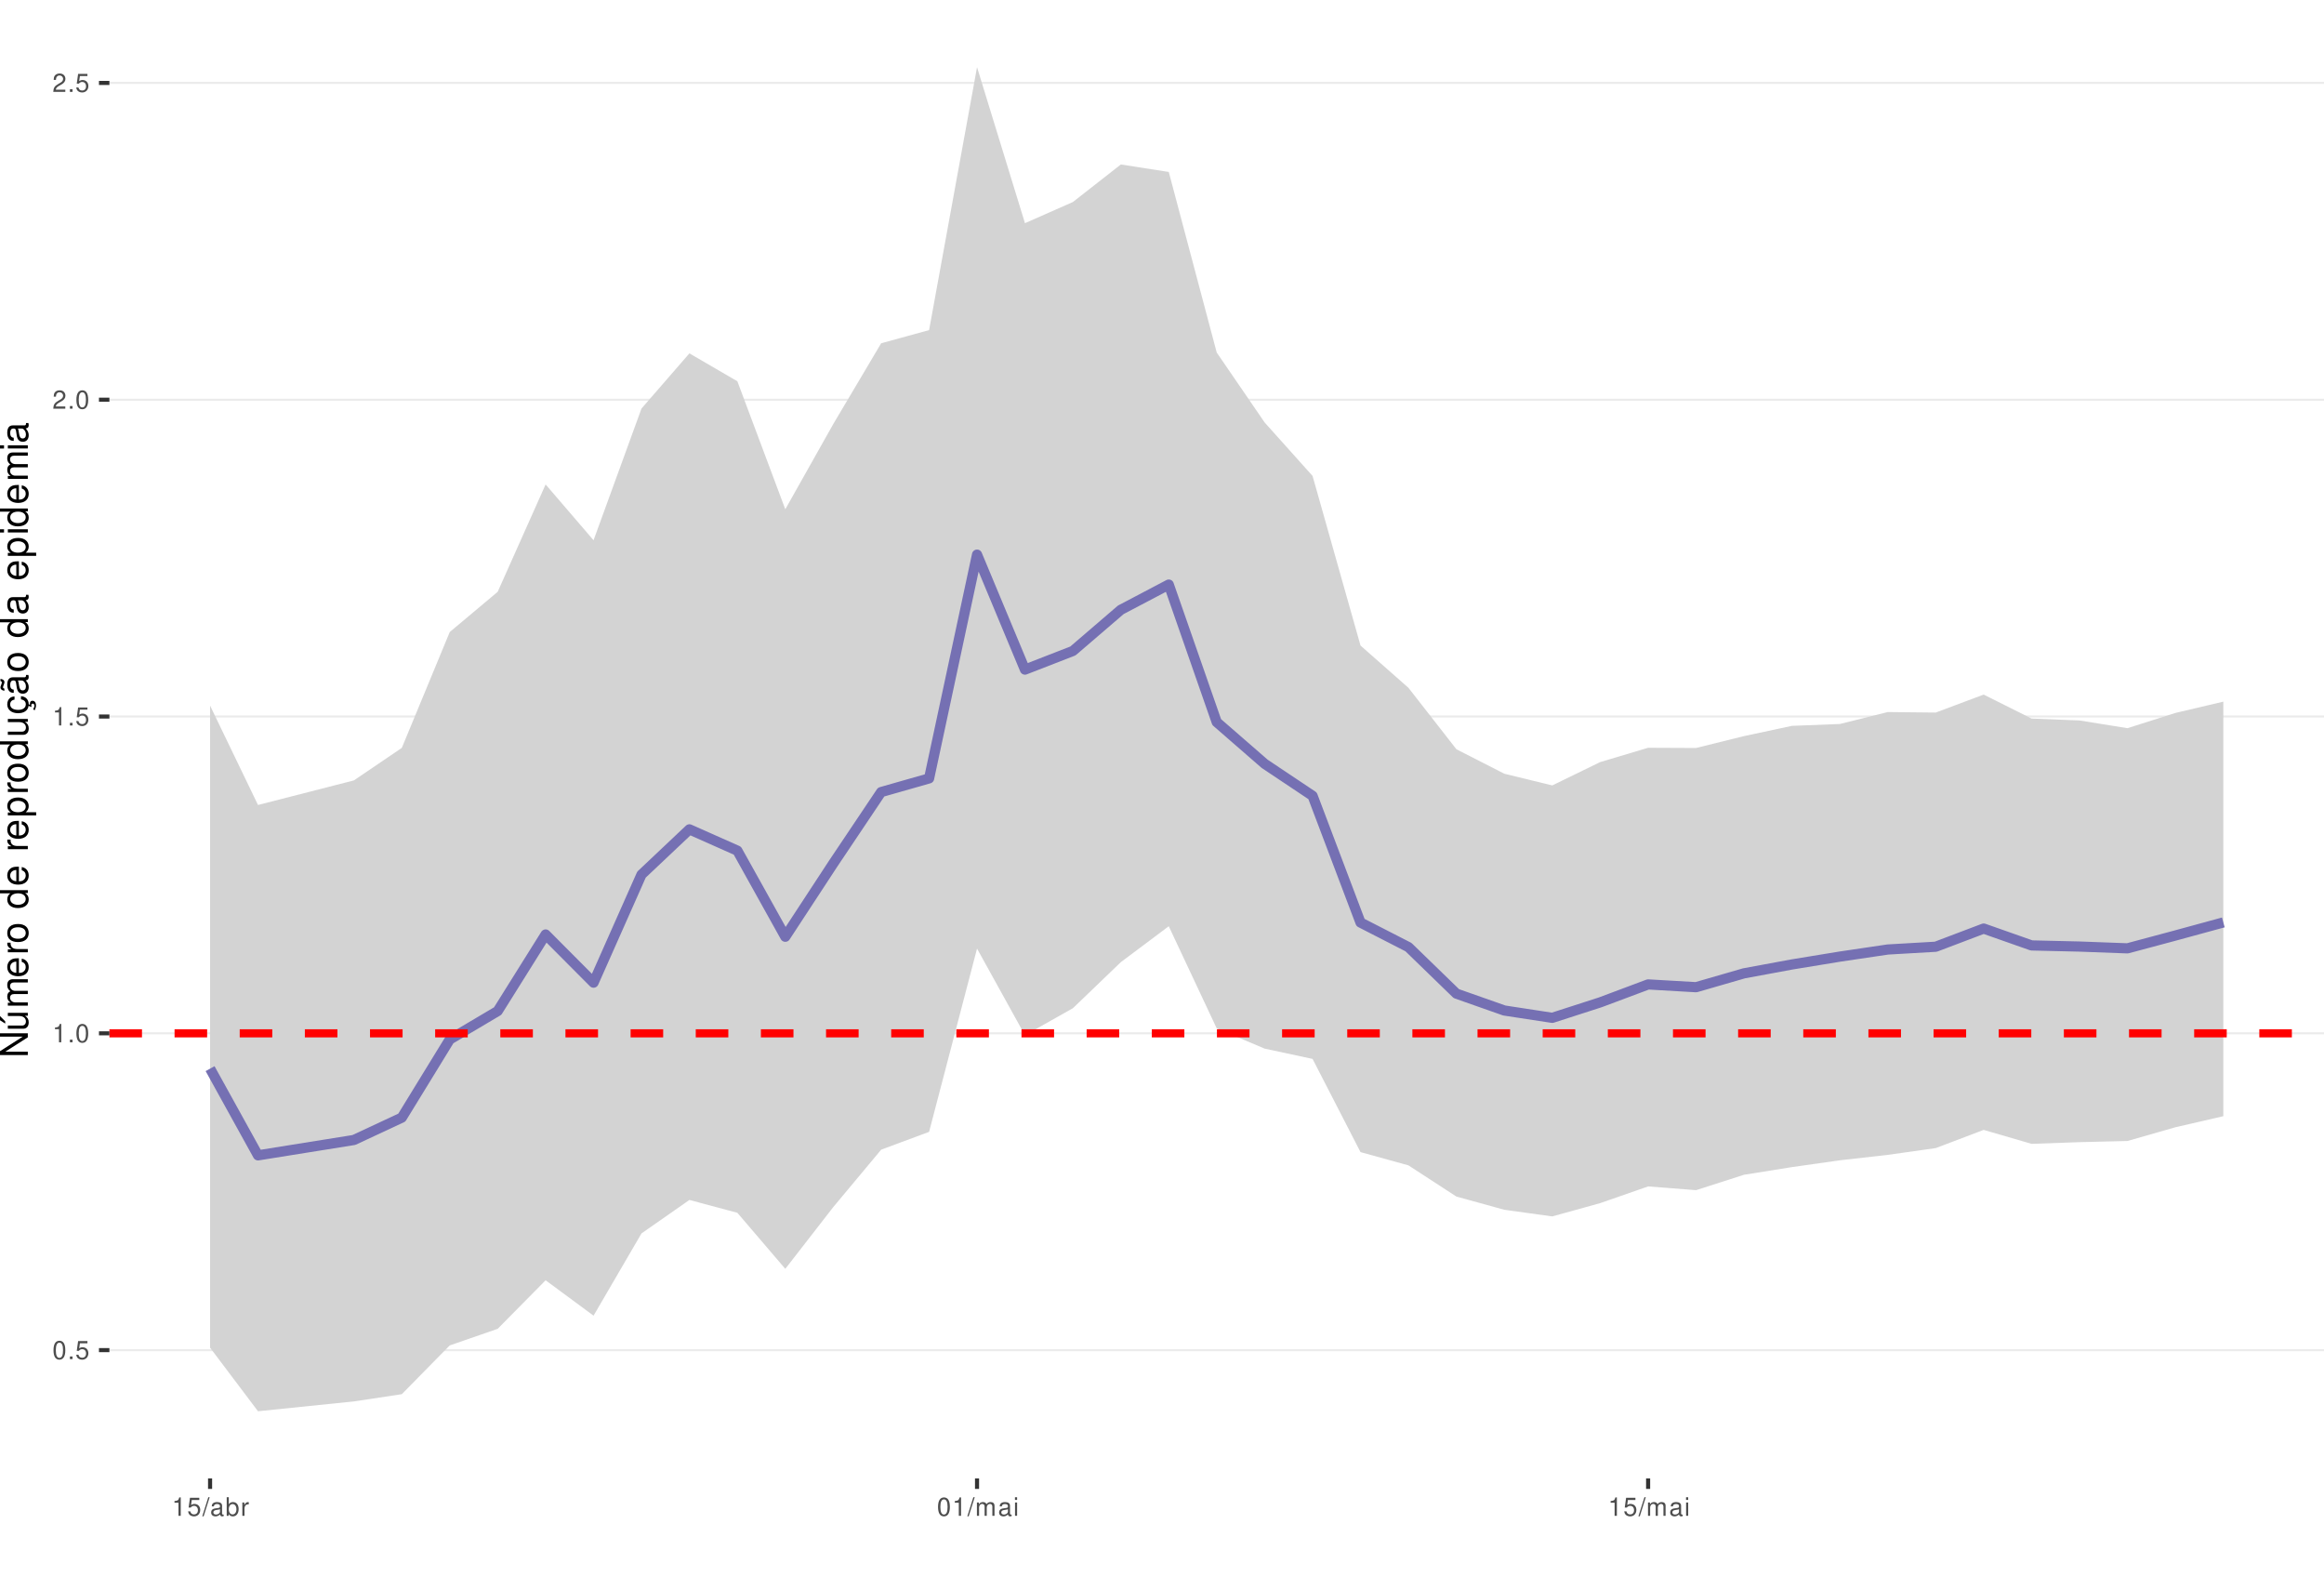
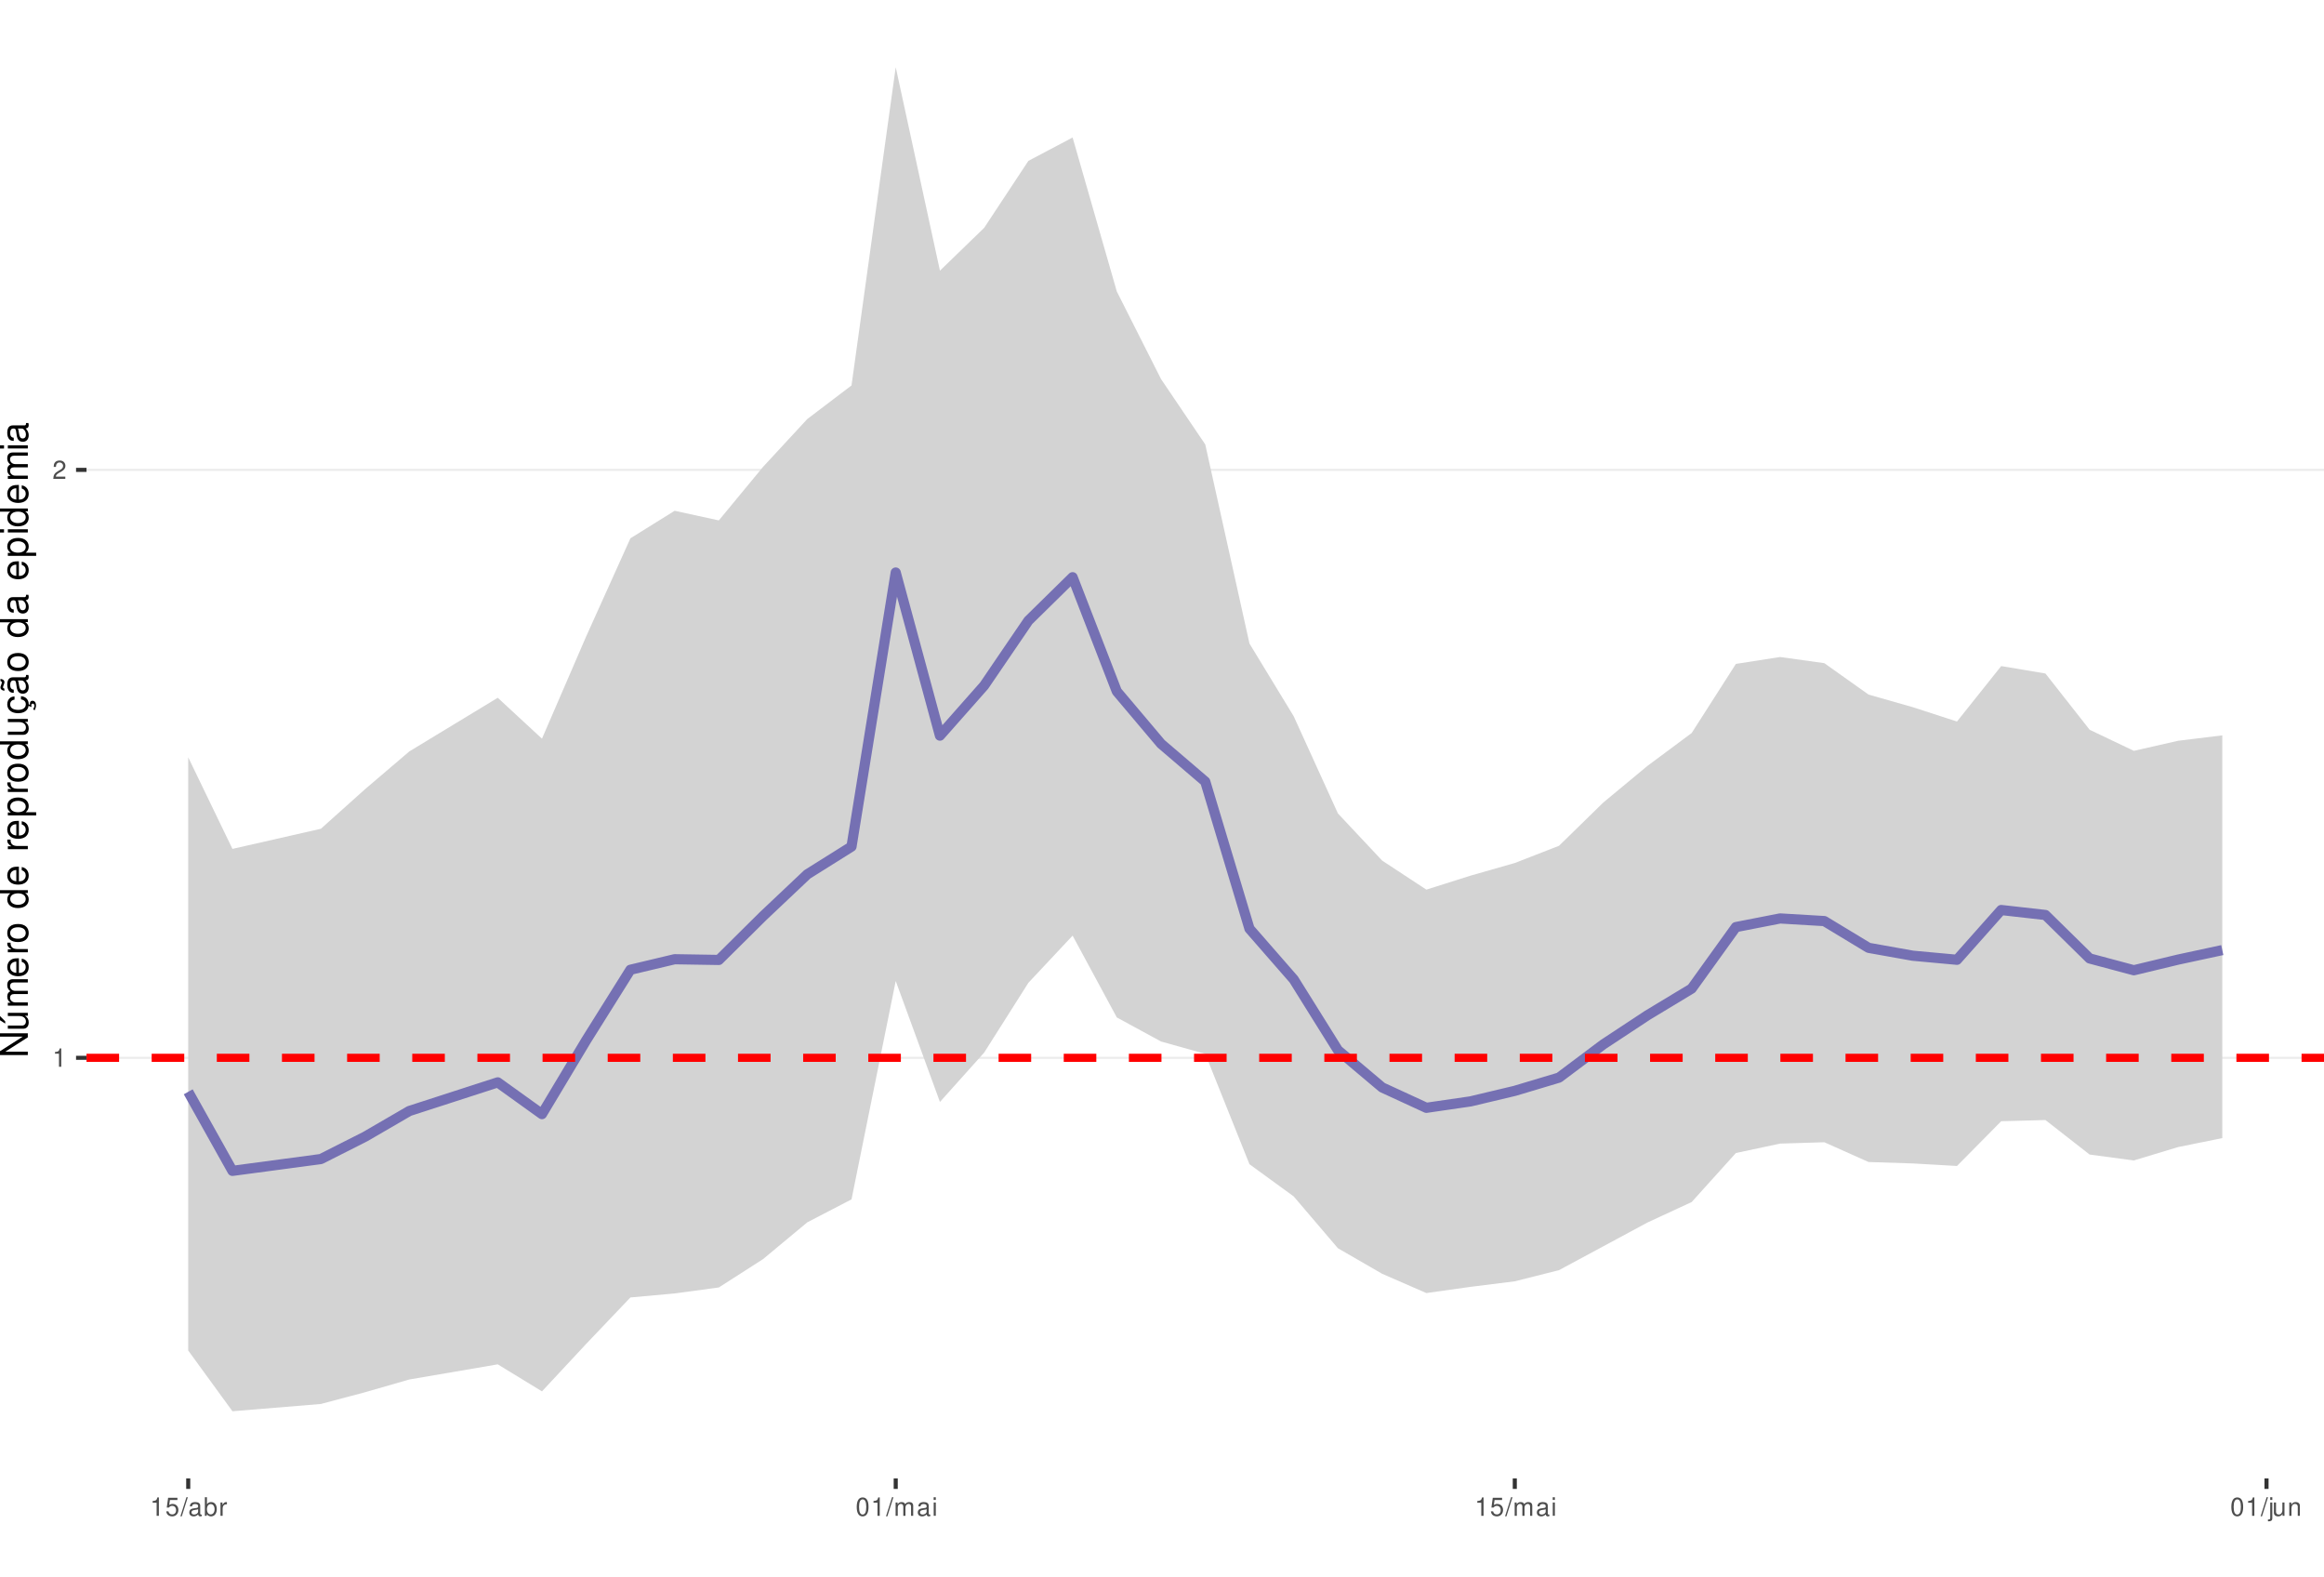
<svg xmlns="http://www.w3.org/2000/svg" xmlns:xlink="http://www.w3.org/1999/xlink" width="609pt" height="413pt" viewBox="0 0 609 413" version="1.1">
  <defs>
    <g>
      <symbol overflow="visible" id="glyph0-0">
        <path style="stroke:none;" d="" />
      </symbol>
      <symbol overflow="visible" id="glyph0-1">
-         <path style="stroke:none;" d="M 1.828 -4.812 C 1.391 -4.812 0.984 -4.609 0.75 -4.281 C 0.438 -3.859 0.281 -3.219 0.281 -2.328 C 0.281 -0.703 0.812 0.156 1.828 0.156 C 2.828 0.156 3.375 -0.703 3.375 -2.297 C 3.375 -3.219 3.234 -3.844 2.922 -4.281 C 2.672 -4.625 2.281 -4.812 1.828 -4.812 Z M 1.828 -4.297 C 2.469 -4.297 2.781 -3.641 2.781 -2.344 C 2.781 -0.969 2.469 -0.328 1.812 -0.328 C 1.203 -0.328 0.891 -1 0.891 -2.328 C 0.891 -3.641 1.203 -4.297 1.828 -4.297 Z M 1.828 -4.297 " />
+         <path style="stroke:none;" d="M 1.719 -3.422 L 1.719 0 L 2.312 0 L 2.312 -4.812 L 1.922 -4.812 C 1.719 -4.078 1.578 -3.969 0.672 -3.859 L 0.672 -3.422 Z M 1.719 -3.422 " />
      </symbol>
      <symbol overflow="visible" id="glyph0-2">
-         <path style="stroke:none;" d="M 1.266 -0.688 L 0.578 -0.688 L 0.578 0 L 1.266 0 Z M 1.266 -0.688 " />
+         <path style="stroke:none;" d="M 3.375 -0.578 L 0.891 -0.578 C 0.938 -0.984 1.156 -1.234 1.734 -1.578 L 2.406 -1.953 C 3.062 -2.328 3.406 -2.812 3.406 -3.406 C 3.406 -3.812 3.234 -4.188 2.969 -4.438 C 2.688 -4.688 2.344 -4.812 1.891 -4.812 C 1.297 -4.812 0.844 -4.594 0.578 -4.188 C 0.422 -3.938 0.344 -3.641 0.328 -3.141 L 0.922 -3.141 C 0.938 -3.469 0.984 -3.672 1.062 -3.828 C 1.219 -4.125 1.516 -4.297 1.875 -4.297 C 2.406 -4.297 2.797 -3.906 2.797 -3.391 C 2.797 -3.016 2.578 -2.672 2.156 -2.438 L 1.547 -2.078 C 0.562 -1.516 0.281 -1.062 0.219 0 L 3.375 0 Z M 3.375 -0.578 " />
      </symbol>
      <symbol overflow="visible" id="glyph0-3">
        <path style="stroke:none;" d="M 3.172 -4.719 L 0.734 -4.719 L 0.375 -2.156 L 0.922 -2.156 C 1.188 -2.469 1.422 -2.594 1.797 -2.594 C 2.422 -2.594 2.812 -2.156 2.812 -1.453 C 2.812 -0.781 2.422 -0.359 1.781 -0.359 C 1.266 -0.359 0.953 -0.625 0.812 -1.156 L 0.234 -1.156 C 0.312 -0.766 0.375 -0.578 0.516 -0.406 C 0.781 -0.047 1.266 0.156 1.797 0.156 C 2.75 0.156 3.422 -0.547 3.422 -1.531 C 3.422 -2.469 2.797 -3.109 1.891 -3.109 C 1.562 -3.109 1.297 -3.016 1.016 -2.828 L 1.203 -4.141 L 3.172 -4.141 Z M 3.172 -4.719 " />
      </symbol>
      <symbol overflow="visible" id="glyph0-4">
-         <path style="stroke:none;" d="M 1.719 -3.422 L 1.719 0 L 2.312 0 L 2.312 -4.812 L 1.922 -4.812 C 1.719 -4.078 1.578 -3.969 0.672 -3.859 L 0.672 -3.422 Z M 1.719 -3.422 " />
+         <path style="stroke:none;" d="M 1.531 -4.859 L -0.047 0.141 L 0.312 0.141 L 1.891 -4.859 Z M 1.531 -4.859 " />
      </symbol>
      <symbol overflow="visible" id="glyph0-5">
-         <path style="stroke:none;" d="M 3.375 -0.578 L 0.891 -0.578 C 0.938 -0.984 1.156 -1.234 1.734 -1.578 L 2.406 -1.953 C 3.062 -2.328 3.406 -2.812 3.406 -3.406 C 3.406 -3.812 3.234 -4.188 2.969 -4.438 C 2.688 -4.688 2.344 -4.812 1.891 -4.812 C 1.297 -4.812 0.844 -4.594 0.578 -4.188 C 0.422 -3.938 0.344 -3.641 0.328 -3.141 L 0.922 -3.141 C 0.938 -3.469 0.984 -3.672 1.062 -3.828 C 1.219 -4.125 1.516 -4.297 1.875 -4.297 C 2.406 -4.297 2.797 -3.906 2.797 -3.391 C 2.797 -3.016 2.578 -2.672 2.156 -2.438 L 1.547 -2.078 C 0.562 -1.516 0.281 -1.062 0.219 0 L 3.375 0 Z M 3.375 -0.578 " />
+         <path style="stroke:none;" d="M 3.562 -0.328 C 3.5 -0.312 3.469 -0.312 3.438 -0.312 C 3.25 -0.312 3.141 -0.406 3.141 -0.578 L 3.141 -2.641 C 3.141 -3.25 2.688 -3.594 1.828 -3.594 C 1.312 -3.594 0.906 -3.438 0.672 -3.188 C 0.516 -3 0.453 -2.797 0.438 -2.453 L 0.984 -2.453 C 1.031 -2.875 1.297 -3.078 1.812 -3.078 C 2.312 -3.078 2.594 -2.891 2.594 -2.562 L 2.594 -2.406 C 2.578 -2.172 2.469 -2.078 2.016 -2.031 C 1.219 -1.922 1.109 -1.891 0.891 -1.812 C 0.484 -1.641 0.281 -1.328 0.281 -0.875 C 0.281 -0.25 0.719 0.156 1.422 0.156 C 1.859 0.156 2.219 0 2.609 -0.359 C 2.656 0 2.828 0.156 3.188 0.156 C 3.297 0.156 3.375 0.141 3.562 0.094 Z M 2.594 -1.094 C 2.594 -0.906 2.531 -0.797 2.375 -0.641 C 2.141 -0.438 1.875 -0.328 1.547 -0.328 C 1.109 -0.328 0.859 -0.547 0.859 -0.891 C 0.859 -1.266 1.094 -1.438 1.703 -1.531 C 2.297 -1.609 2.406 -1.641 2.594 -1.719 Z M 2.594 -1.094 " />
      </symbol>
      <symbol overflow="visible" id="glyph0-6">
-         <path style="stroke:none;" d="M 1.531 -4.859 L -0.047 0.141 L 0.312 0.141 L 1.891 -4.859 Z M 1.531 -4.859 " />
+         <path style="stroke:none;" d="M 0.359 -4.859 L 0.359 0 L 0.859 0 L 0.859 -0.453 C 1.125 -0.047 1.484 0.156 1.969 0.156 C 2.875 0.156 3.484 -0.594 3.484 -1.75 C 3.484 -2.891 2.922 -3.594 1.984 -3.594 C 1.516 -3.594 1.172 -3.406 0.906 -3.016 L 0.906 -4.859 Z M 1.891 -3.062 C 2.5 -3.062 2.906 -2.531 2.906 -1.703 C 2.906 -0.906 2.484 -0.359 1.891 -0.359 C 1.297 -0.359 0.906 -0.906 0.906 -1.719 C 0.906 -2.531 1.297 -3.062 1.891 -3.062 Z M 1.891 -3.062 " />
      </symbol>
      <symbol overflow="visible" id="glyph0-7">
-         <path style="stroke:none;" d="M 3.562 -0.328 C 3.5 -0.312 3.469 -0.312 3.438 -0.312 C 3.25 -0.312 3.141 -0.406 3.141 -0.578 L 3.141 -2.641 C 3.141 -3.25 2.688 -3.594 1.828 -3.594 C 1.312 -3.594 0.906 -3.438 0.672 -3.188 C 0.516 -3 0.453 -2.797 0.438 -2.453 L 0.984 -2.453 C 1.031 -2.875 1.297 -3.078 1.812 -3.078 C 2.312 -3.078 2.594 -2.891 2.594 -2.562 L 2.594 -2.406 C 2.578 -2.172 2.469 -2.078 2.016 -2.031 C 1.219 -1.922 1.109 -1.891 0.891 -1.812 C 0.484 -1.641 0.281 -1.328 0.281 -0.875 C 0.281 -0.25 0.719 0.156 1.422 0.156 C 1.859 0.156 2.219 0 2.609 -0.359 C 2.656 0 2.828 0.156 3.188 0.156 C 3.297 0.156 3.375 0.141 3.562 0.094 Z M 2.594 -1.094 C 2.594 -0.906 2.531 -0.797 2.375 -0.641 C 2.141 -0.438 1.875 -0.328 1.547 -0.328 C 1.109 -0.328 0.859 -0.547 0.859 -0.891 C 0.859 -1.266 1.094 -1.438 1.703 -1.531 C 2.297 -1.609 2.406 -1.641 2.594 -1.719 Z M 2.594 -1.094 " />
+         <path style="stroke:none;" d="M 0.453 -3.484 L 0.453 0 L 1.016 0 L 1.016 -1.812 C 1.031 -2.656 1.375 -3.016 2.141 -3 L 2.141 -3.562 C 2.047 -3.578 1.984 -3.594 1.922 -3.594 C 1.562 -3.594 1.297 -3.375 0.969 -2.859 L 0.969 -3.484 Z M 0.453 -3.484 " />
      </symbol>
      <symbol overflow="visible" id="glyph0-8">
-         <path style="stroke:none;" d="M 0.359 -4.859 L 0.359 0 L 0.859 0 L 0.859 -0.453 C 1.125 -0.047 1.484 0.156 1.969 0.156 C 2.875 0.156 3.484 -0.594 3.484 -1.75 C 3.484 -2.891 2.922 -3.594 1.984 -3.594 C 1.516 -3.594 1.172 -3.406 0.906 -3.016 L 0.906 -4.859 Z M 1.891 -3.062 C 2.5 -3.062 2.906 -2.531 2.906 -1.703 C 2.906 -0.906 2.484 -0.359 1.891 -0.359 C 1.297 -0.359 0.906 -0.906 0.906 -1.719 C 0.906 -2.531 1.297 -3.062 1.891 -3.062 Z M 1.891 -3.062 " />
+         <path style="stroke:none;" d="M 1.828 -4.812 C 1.391 -4.812 0.984 -4.609 0.75 -4.281 C 0.438 -3.859 0.281 -3.219 0.281 -2.328 C 0.281 -0.703 0.812 0.156 1.828 0.156 C 2.828 0.156 3.375 -0.703 3.375 -2.297 C 3.375 -3.219 3.234 -3.844 2.922 -4.281 C 2.672 -4.625 2.281 -4.812 1.828 -4.812 Z M 1.828 -4.297 C 2.469 -4.297 2.781 -3.641 2.781 -2.344 C 2.781 -0.969 2.469 -0.328 1.812 -0.328 C 1.203 -0.328 0.891 -1 0.891 -2.328 C 0.891 -3.641 1.203 -4.297 1.828 -4.297 Z M 1.828 -4.297 " />
      </symbol>
      <symbol overflow="visible" id="glyph0-9">
-         <path style="stroke:none;" d="M 0.453 -3.484 L 0.453 0 L 1.016 0 L 1.016 -1.812 C 1.031 -2.656 1.375 -3.016 2.141 -3 L 2.141 -3.562 C 2.047 -3.578 1.984 -3.594 1.922 -3.594 C 1.562 -3.594 1.297 -3.375 0.969 -2.859 L 0.969 -3.484 Z M 0.453 -3.484 " />
+         <path style="stroke:none;" d="M 0.469 -3.484 L 0.469 0 L 1.031 0 L 1.031 -2.188 C 1.031 -2.703 1.391 -3.109 1.844 -3.109 C 2.25 -3.109 2.484 -2.844 2.484 -2.406 L 2.484 0 L 3.047 0 L 3.047 -2.188 C 3.047 -2.703 3.422 -3.109 3.875 -3.109 C 4.266 -3.109 4.516 -2.844 4.516 -2.406 L 4.516 0 L 5.078 0 L 5.078 -2.609 C 5.078 -3.234 4.719 -3.594 4.062 -3.594 C 3.594 -3.594 3.312 -3.453 2.984 -3.062 C 2.781 -3.422 2.5 -3.594 2.047 -3.594 C 1.578 -3.594 1.266 -3.422 0.984 -3 L 0.984 -3.484 Z M 0.469 -3.484 " />
      </symbol>
      <symbol overflow="visible" id="glyph0-10">
-         <path style="stroke:none;" d="M 0.469 -3.484 L 0.469 0 L 1.031 0 L 1.031 -2.188 C 1.031 -2.703 1.391 -3.109 1.844 -3.109 C 2.25 -3.109 2.484 -2.844 2.484 -2.406 L 2.484 0 L 3.047 0 L 3.047 -2.188 C 3.047 -2.703 3.422 -3.109 3.875 -3.109 C 4.266 -3.109 4.516 -2.844 4.516 -2.406 L 4.516 0 L 5.078 0 L 5.078 -2.609 C 5.078 -3.234 4.719 -3.594 4.062 -3.594 C 3.594 -3.594 3.312 -3.453 2.984 -3.062 C 2.781 -3.422 2.5 -3.594 2.047 -3.594 C 1.578 -3.594 1.266 -3.422 0.984 -3 L 0.984 -3.484 Z M 0.469 -3.484 " />
+         <path style="stroke:none;" d="M 1 -3.484 L 0.453 -3.484 L 0.453 0 L 1 0 Z M 1 -4.859 L 0.438 -4.859 L 0.438 -4.156 L 1 -4.156 Z M 1 -4.859 " />
      </symbol>
      <symbol overflow="visible" id="glyph0-11">
-         <path style="stroke:none;" d="M 1 -3.484 L 0.453 -3.484 L 0.453 0 L 1 0 Z M 1 -4.859 L 0.438 -4.859 L 0.438 -4.156 L 1 -4.156 Z M 1 -4.859 " />
+         <path style="stroke:none;" d="M 0.469 -3.484 L 0.469 0.5 C 0.469 0.859 0.359 0.969 0.016 0.969 C -0.031 0.969 -0.047 0.969 -0.125 0.953 L -0.125 1.438 C -0.047 1.438 -0.016 1.453 0.062 1.453 C 0.688 1.453 1.016 1.203 1.016 0.719 L 1.016 -3.484 Z M 1.016 -4.859 L 0.469 -4.859 L 0.469 -4.156 L 1.016 -4.156 Z M 1.016 -4.859 " />
+       </symbol>
+       <symbol overflow="visible" id="glyph0-12">
+         <path style="stroke:none;" d="M 3.203 0 L 3.203 -3.484 L 2.656 -3.484 L 2.656 -1.516 C 2.656 -0.797 2.281 -0.328 1.703 -0.328 C 1.266 -0.328 0.984 -0.594 0.984 -1.016 L 0.984 -3.484 L 0.438 -3.484 L 0.438 -0.797 C 0.438 -0.219 0.859 0.156 1.547 0.156 C 2.062 0.156 2.391 -0.031 2.703 -0.484 L 2.703 0 Z M 3.203 0 " />
+       </symbol>
+       <symbol overflow="visible" id="glyph0-13">
+         <path style="stroke:none;" d="M 0.469 -3.484 L 0.469 0 L 1.031 0 L 1.031 -1.922 C 1.031 -2.641 1.391 -3.109 1.969 -3.109 C 2.406 -3.109 2.688 -2.828 2.688 -2.422 L 2.688 0 L 3.234 0 L 3.234 -2.641 C 3.234 -3.219 2.812 -3.594 2.141 -3.594 C 1.625 -3.594 1.281 -3.391 0.984 -2.906 L 0.984 -3.484 Z M 0.469 -3.484 " />
      </symbol>
      <symbol overflow="visible" id="glyph1-0">
        <path style="stroke:none;" d="" />
      </symbol>
      <symbol overflow="visible" id="glyph1-1">
        <path style="stroke:none;" d="M -7.297 -6.453 L -7.297 -5.578 L -1.328 -5.578 L -7.297 -1.766 L -7.297 -0.766 L 0 -0.766 L 0 -1.641 L -5.906 -1.641 L 0 -5.406 L 0 -6.453 Z M -7.297 -6.453 " />
      </symbol>
      <symbol overflow="visible" id="glyph1-2">
        <path style="stroke:none;" d="M 0 -4.812 L -5.234 -4.812 L -5.234 -3.984 L -2.266 -3.984 C -1.203 -3.984 -0.5 -3.438 -0.5 -2.562 C -0.5 -1.906 -0.906 -1.484 -1.531 -1.484 L -5.234 -1.484 L -5.234 -0.656 L -1.203 -0.656 C -0.328 -0.656 0.234 -1.297 0.234 -2.312 C 0.234 -3.094 -0.047 -3.578 -0.734 -4.062 L 0 -4.062 Z M -7.406 -2.953 L -5.922 -2 L -5.922 -2.594 L -7.406 -4.094 Z M -7.406 -2.953 " />
      </symbol>
      <symbol overflow="visible" id="glyph1-3">
        <path style="stroke:none;" d="M -5.234 -0.703 L 0 -0.703 L 0 -1.547 L -3.297 -1.547 C -4.047 -1.547 -4.656 -2.094 -4.656 -2.766 C -4.656 -3.391 -4.281 -3.734 -3.609 -3.734 L 0 -3.734 L 0 -4.578 L -3.297 -4.578 C -4.047 -4.578 -4.656 -5.125 -4.656 -5.812 C -4.656 -6.422 -4.266 -6.781 -3.609 -6.781 L 0 -6.781 L 0 -7.625 L -3.938 -7.625 C -4.875 -7.625 -5.391 -7.078 -5.391 -6.094 C -5.391 -5.406 -5.188 -4.984 -4.594 -4.484 C -5.156 -4.188 -5.391 -3.766 -5.391 -3.078 C -5.391 -2.375 -5.125 -1.906 -4.5 -1.469 L -5.234 -1.469 Z M -5.234 -0.703 " />
      </symbol>
      <symbol overflow="visible" id="glyph1-4">
        <path style="stroke:none;" d="M -2.344 -5.125 C -3.141 -5.125 -3.625 -5.062 -4.016 -4.922 C -4.875 -4.578 -5.391 -3.781 -5.391 -2.797 C -5.391 -1.344 -4.281 -0.406 -2.547 -0.406 C -0.812 -0.406 0.234 -1.297 0.234 -2.781 C 0.234 -3.984 -0.453 -4.812 -1.594 -5.016 L -1.594 -4.188 C -0.906 -3.953 -0.547 -3.484 -0.547 -2.812 C -0.547 -2.281 -0.781 -1.828 -1.219 -1.547 C -1.516 -1.344 -1.812 -1.281 -2.344 -1.266 Z M -3.016 -1.297 C -3.984 -1.359 -4.625 -1.953 -4.625 -2.797 C -4.625 -3.641 -3.953 -4.234 -3.016 -4.234 Z M -3.016 -1.297 " />
      </symbol>
      <symbol overflow="visible" id="glyph1-5">
        <path style="stroke:none;" d="M -5.234 -0.688 L 0 -0.688 L 0 -1.531 L -2.719 -1.531 C -3.984 -1.547 -4.547 -2.062 -4.516 -3.203 L -5.359 -3.203 C -5.375 -3.062 -5.391 -2.984 -5.391 -2.891 C -5.391 -2.344 -5.062 -1.938 -4.297 -1.453 L -5.234 -1.453 Z M -5.234 -0.688 " />
      </symbol>
      <symbol overflow="visible" id="glyph1-6">
        <path style="stroke:none;" d="M -5.391 -2.719 C -5.391 -1.234 -4.344 -0.359 -2.578 -0.359 C -0.812 -0.359 0.234 -1.234 0.234 -2.734 C 0.234 -4.203 -0.812 -5.094 -2.547 -5.094 C -4.359 -5.094 -5.391 -4.234 -5.391 -2.719 Z M -4.625 -2.734 C -4.625 -3.672 -3.844 -4.234 -2.547 -4.234 C -1.312 -4.234 -0.547 -3.656 -0.547 -2.734 C -0.547 -1.797 -1.312 -1.234 -2.578 -1.234 C -3.844 -1.234 -4.625 -1.797 -4.625 -2.734 Z M -4.625 -2.734 " />
      </symbol>
      <symbol overflow="visible" id="glyph1-7">
        <path style="stroke:none;" d="" />
      </symbol>
      <symbol overflow="visible" id="glyph1-8">
        <path style="stroke:none;" d="M -7.297 -4.953 L -7.297 -4.125 L -4.578 -4.125 C -5.109 -3.766 -5.391 -3.203 -5.391 -2.516 C -5.391 -1.156 -4.297 -0.266 -2.625 -0.266 C -0.859 -0.266 0.234 -1.125 0.234 -2.547 C 0.234 -3.266 -0.047 -3.766 -0.688 -4.203 L 0 -4.203 L 0 -4.953 Z M -4.609 -2.656 C -4.609 -3.547 -3.812 -4.125 -2.562 -4.125 C -1.344 -4.125 -0.547 -3.547 -0.547 -2.656 C -0.547 -1.734 -1.359 -1.125 -2.578 -1.125 C -3.797 -1.125 -4.609 -1.734 -4.609 -2.656 Z M -4.609 -2.656 " />
      </symbol>
      <symbol overflow="visible" id="glyph1-9">
        <path style="stroke:none;" d="M 2.188 -0.547 L 2.188 -1.375 L -0.547 -1.375 C -0.016 -1.812 0.234 -2.312 0.234 -2.984 C 0.234 -4.344 -0.859 -5.234 -2.531 -5.234 C -4.297 -5.234 -5.391 -4.375 -5.391 -2.984 C -5.391 -2.266 -5.062 -1.703 -4.453 -1.312 L -5.234 -1.312 L -5.234 -0.547 Z M -4.609 -2.844 C -4.609 -3.766 -3.797 -4.359 -2.547 -4.359 C -1.359 -4.359 -0.547 -3.75 -0.547 -2.844 C -0.547 -1.953 -1.344 -1.375 -2.578 -1.375 C -3.812 -1.375 -4.609 -1.953 -4.609 -2.844 Z M -4.609 -2.844 " />
      </symbol>
      <symbol overflow="visible" id="glyph1-10">
        <path style="stroke:none;" d="M 0 -4.812 L -5.234 -4.812 L -5.234 -3.984 L -2.266 -3.984 C -1.203 -3.984 -0.5 -3.438 -0.5 -2.562 C -0.5 -1.906 -0.906 -1.484 -1.531 -1.484 L -5.234 -1.484 L -5.234 -0.656 L -1.203 -0.656 C -0.328 -0.656 0.234 -1.297 0.234 -2.312 C 0.234 -3.094 -0.047 -3.578 -0.734 -4.062 L 0 -4.062 Z M 0 -4.812 " />
      </symbol>
      <symbol overflow="visible" id="glyph1-11">
        <path style="stroke:none;" d="M 0.234 -2.641 C 0.234 -3.875 -0.547 -4.703 -1.797 -4.766 L -1.797 -3.938 C -0.953 -3.797 -0.531 -3.359 -0.531 -2.656 C -0.531 -1.734 -1.281 -1.188 -2.516 -1.188 C -3.844 -1.188 -4.625 -1.719 -4.625 -2.625 C -4.625 -3.328 -4.203 -3.766 -3.484 -3.875 L -3.484 -4.703 C -3.984 -4.672 -4.312 -4.562 -4.609 -4.359 C -5.094 -4 -5.391 -3.375 -5.391 -2.641 C -5.391 -1.219 -4.266 -0.312 -2.531 -0.312 C -1.469 -0.312 -0.625 -0.672 -0.156 -1.312 C 0.047 -1.594 0.125 -1.812 0.203 -2.25 L 0.922 -1.938 L 0.984 -2.062 C 0.938 -2.188 0.906 -2.25 0.906 -2.375 C 0.906 -2.656 1.047 -2.828 1.281 -2.828 C 1.547 -2.828 1.734 -2.594 1.734 -2.297 C 1.734 -2.031 1.672 -1.844 1.438 -1.406 L 1.406 -1.312 L 1.812 -1.094 C 2.078 -1.75 2.141 -1.953 2.141 -2.344 C 2.141 -3.109 1.781 -3.578 1.203 -3.578 C 0.781 -3.578 0.547 -3.297 0.547 -2.797 C 0.547 -2.703 0.547 -2.641 0.562 -2.516 Z M 0.234 -2.641 " />
      </symbol>
      <symbol overflow="visible" id="glyph1-12">
        <path style="stroke:none;" d="M -0.484 -5.344 C -0.469 -5.266 -0.469 -5.219 -0.469 -5.172 C -0.469 -4.875 -0.625 -4.719 -0.875 -4.719 L -3.953 -4.719 C -4.891 -4.719 -5.391 -4.047 -5.391 -2.75 C -5.391 -1.984 -5.172 -1.375 -4.781 -1.016 C -4.516 -0.766 -4.203 -0.672 -3.688 -0.656 L -3.688 -1.484 C -4.328 -1.562 -4.625 -1.938 -4.625 -2.719 C -4.625 -3.484 -4.344 -3.891 -3.844 -3.891 L -3.625 -3.891 C -3.266 -3.875 -3.125 -3.703 -3.047 -3.016 C -2.891 -1.844 -2.844 -1.656 -2.719 -1.344 C -2.453 -0.734 -2 -0.422 -1.312 -0.422 C -0.375 -0.422 0.234 -1.078 0.234 -2.141 C 0.234 -2.797 0 -3.328 -0.547 -3.922 C 0 -3.984 0.234 -4.234 0.234 -4.781 C 0.234 -4.953 0.203 -5.062 0.141 -5.344 Z M -1.656 -3.891 C -1.375 -3.891 -1.203 -3.812 -0.969 -3.562 C -0.656 -3.219 -0.5 -2.812 -0.5 -2.312 C -0.5 -1.672 -0.812 -1.297 -1.344 -1.297 C -1.891 -1.297 -2.172 -1.656 -2.297 -2.547 C -2.422 -3.438 -2.453 -3.609 -2.594 -3.891 Z M -7.172 -3.75 C -6.922 -3.672 -6.812 -3.547 -6.812 -3.375 C -6.812 -3.25 -6.875 -2.984 -6.984 -2.734 C -7.156 -2.312 -7.172 -2.25 -7.172 -2.047 C -7.172 -1.594 -6.797 -1.297 -6.141 -1.188 L -6.141 -1.766 C -6.375 -1.812 -6.5 -1.938 -6.5 -2.094 C -6.5 -2.203 -6.469 -2.344 -6.375 -2.578 C -6.156 -3.156 -6.125 -3.234 -6.125 -3.438 C -6.125 -3.922 -6.484 -4.219 -7.172 -4.312 Z M -7.172 -3.75 " />
      </symbol>
      <symbol overflow="visible" id="glyph1-13">
        <path style="stroke:none;" d="M -0.484 -5.344 C -0.469 -5.266 -0.469 -5.219 -0.469 -5.172 C -0.469 -4.875 -0.625 -4.719 -0.875 -4.719 L -3.953 -4.719 C -4.891 -4.719 -5.391 -4.047 -5.391 -2.75 C -5.391 -1.984 -5.172 -1.375 -4.781 -1.016 C -4.516 -0.766 -4.203 -0.672 -3.688 -0.656 L -3.688 -1.484 C -4.328 -1.562 -4.625 -1.938 -4.625 -2.719 C -4.625 -3.484 -4.344 -3.891 -3.844 -3.891 L -3.625 -3.891 C -3.266 -3.875 -3.125 -3.703 -3.047 -3.016 C -2.891 -1.844 -2.844 -1.656 -2.719 -1.344 C -2.453 -0.734 -2 -0.422 -1.312 -0.422 C -0.375 -0.422 0.234 -1.078 0.234 -2.141 C 0.234 -2.797 0 -3.328 -0.547 -3.922 C 0 -3.984 0.234 -4.234 0.234 -4.781 C 0.234 -4.953 0.203 -5.062 0.141 -5.344 Z M -1.656 -3.891 C -1.375 -3.891 -1.203 -3.812 -0.969 -3.562 C -0.656 -3.219 -0.5 -2.812 -0.5 -2.312 C -0.5 -1.672 -0.812 -1.297 -1.344 -1.297 C -1.891 -1.297 -2.172 -1.656 -2.297 -2.547 C -2.422 -3.438 -2.453 -3.609 -2.594 -3.891 Z M -1.656 -3.891 " />
      </symbol>
      <symbol overflow="visible" id="glyph1-14">
        <path style="stroke:none;" d="M -5.234 -1.5 L -5.234 -0.672 L 0 -0.672 L 0 -1.5 Z M -7.297 -1.5 L -7.297 -0.656 L -6.234 -0.656 L -6.234 -1.5 Z M -7.297 -1.5 " />
      </symbol>
    </g>
    <clipPath id="clip1">
-       <path d="M 28.672 0 L 609 0 L 609 387.328 L 28.672 387.328 Z M 28.672 0 " />
+       <path d="M 22.672 0 L 609 0 L 609 387.328 L 22.672 387.328 Z M 22.672 0 " />
    </clipPath>
    <clipPath id="clip2">
-       <path d="M 28.672 353 L 609 353 L 609 354 L 28.672 354 Z M 28.672 353 " />
+       <path d="M 22.672 276 L 609 276 L 609 278 L 22.672 278 Z M 22.672 276 " />
    </clipPath>
    <clipPath id="clip3">
-       <path d="M 28.672 270 L 609 270 L 609 271 L 28.672 271 Z M 28.672 270 " />
+       <path d="M 22.672 122 L 609 122 L 609 124 L 22.672 124 Z M 22.672 122 " />
    </clipPath>
    <clipPath id="clip4">
-       <path d="M 28.672 187 L 609 187 L 609 188 L 28.672 188 Z M 28.672 187 " />
-     </clipPath>
-     <clipPath id="clip5">
-       <path d="M 28.672 104 L 609 104 L 609 105 L 28.672 105 Z M 28.672 104 " />
-     </clipPath>
-     <clipPath id="clip6">
-       <path d="M 28.672 21 L 609 21 L 609 22 L 28.672 22 Z M 28.672 21 " />
-     </clipPath>
-     <clipPath id="clip7">
-       <path d="M 28.672 269 L 609 269 L 609 272 L 28.672 272 Z M 28.672 269 " />
+       <path d="M 22.672 276 L 609 276 L 609 279 L 22.672 279 Z M 22.672 276 " />
    </clipPath>
  </defs>
  <g id="surface11">
    <rect x="0" y="0" width="609" height="413" style="fill:rgb(100%,100%,100%);fill-opacity:1;stroke:none;" />
    <rect x="0" y="0" width="609" height="413" style="fill:rgb(100%,100%,100%);fill-opacity:1;stroke:none;" />
    <path style="fill:none;stroke-width:1.067;stroke-linecap:round;stroke-linejoin:round;stroke:rgb(100%,100%,100%);stroke-opacity:1;stroke-miterlimit:10;" d="M 0 413 L 609 413 L 609 0 L 0 0 Z M 0 413 " />
    <g clip-path="url(#clip1)" clip-rule="nonzero">
-       <path style=" stroke:none;fill-rule:nonzero;fill:rgb(100%,100%,100%);fill-opacity:1;" d="M 28.672 387.328 L 609 387.328 L 609 0 L 28.672 0 Z M 28.672 387.328 " />
+       <path style=" stroke:none;fill-rule:nonzero;fill:rgb(100%,100%,100%);fill-opacity:1;" d="M 22.672 387.328 L 609 387.328 L 609 0 L 22.672 0 Z M 22.672 387.328 " />
    </g>
    <g clip-path="url(#clip2)" clip-rule="nonzero">
-       <path style="fill:none;stroke-width:0.533;stroke-linecap:butt;stroke-linejoin:round;stroke:rgb(92.157%,92.157%,92.157%);stroke-opacity:1;stroke-miterlimit:10;" d="M 28.672 353.711 L 609 353.711 " />
+       <path style="fill:none;stroke-width:0.533;stroke-linecap:butt;stroke-linejoin:round;stroke:rgb(92.157%,92.157%,92.157%);stroke-opacity:1;stroke-miterlimit:10;" d="M 22.672 277.125 L 609 277.125 " />
    </g>
    <g clip-path="url(#clip3)" clip-rule="nonzero">
-       <path style="fill:none;stroke-width:0.533;stroke-linecap:butt;stroke-linejoin:round;stroke:rgb(92.157%,92.157%,92.157%);stroke-opacity:1;stroke-miterlimit:10;" d="M 28.672 270.711 L 609 270.711 " />
-     </g>
+       <path style="fill:none;stroke-width:0.533;stroke-linecap:butt;stroke-linejoin:round;stroke:rgb(92.157%,92.157%,92.157%);stroke-opacity:1;stroke-miterlimit:10;" d="M 22.672 123.105 L 609 123.105 " />
+     </g>
+     <path style=" stroke:none;fill-rule:nonzero;fill:rgb(82.745%,82.745%,82.745%);fill-opacity:1;" d="M 49.324 198.406 L 60.91 222.395 L 84.086 217.121 L 95.672 206.742 L 107.262 196.859 L 130.434 182.801 L 142.023 193.52 L 153.609 166.723 L 165.199 141.027 L 176.785 133.816 L 188.371 136.336 L 199.961 122.305 L 211.547 109.781 L 223.137 100.98 L 234.723 17.605 L 246.309 70.914 L 257.898 59.691 L 269.484 42.145 L 281.074 36.023 L 292.66 76.367 L 304.25 99.316 L 315.836 116.438 L 327.422 168.602 L 339.012 187.645 L 350.598 213.102 L 362.188 225.457 L 373.773 233.066 L 385.359 229.402 L 396.949 226.09 L 408.535 221.582 L 420.125 210.262 L 431.711 200.652 L 443.297 192.043 L 454.887 173.93 L 466.473 172.121 L 478.062 173.738 L 489.648 181.965 L 501.234 185.266 L 512.824 189.027 L 524.41 174.5 L 536 176.445 L 547.586 191.184 L 559.172 196.707 L 570.762 194.07 L 582.348 192.652 L 582.348 298.164 L 570.762 300.512 L 559.172 304.016 L 547.586 302.473 L 536 293.43 L 524.41 293.742 L 512.824 305.465 L 501.234 304.801 L 489.648 304.426 L 478.062 299.246 L 466.473 299.602 L 454.887 302.07 L 443.297 314.914 L 431.711 320.277 L 420.125 326.52 L 408.535 332.754 L 396.949 335.68 L 385.359 337.129 L 373.773 338.758 L 362.188 333.707 L 350.598 327.016 L 339.012 313.441 L 327.422 305.004 L 315.836 276.098 L 304.25 272.855 L 292.66 266.551 L 281.074 245.117 L 269.484 257.48 L 257.898 275.762 L 246.309 288.691 L 234.723 257.004 L 223.137 314.215 L 211.547 320.227 L 199.961 329.859 L 188.371 337.289 L 176.785 338.859 L 165.199 339.91 L 153.609 352.074 L 142.023 364.512 L 130.434 357.434 L 107.262 361.402 L 95.672 364.738 L 84.086 367.816 L 60.91 369.723 L 49.324 353.812 Z M 49.324 198.406 " />
+     <path style="fill:none;stroke-width:2.667;stroke-linecap:butt;stroke-linejoin:round;stroke:rgb(45.882%,43.922%,70.196%);stroke-opacity:1;stroke-miterlimit:10;" d="M 49.324 286.035 L 60.91 306.746 L 84.086 303.648 L 95.672 297.789 L 107.262 291.059 L 130.434 283.559 L 142.023 291.879 L 153.609 272.547 L 165.199 254.059 L 176.785 251.301 L 188.371 251.488 L 199.961 240.004 L 211.547 229.055 L 223.137 221.789 L 234.723 149.992 L 246.309 192.723 L 257.898 179.609 L 269.484 162.605 L 281.074 151.219 L 292.66 181.129 L 304.25 194.852 L 315.836 204.762 L 327.422 243.305 L 339.012 256.578 L 350.598 275.125 L 362.188 284.887 L 373.773 290.227 L 385.359 288.543 L 396.949 285.785 L 408.535 282.316 L 420.125 273.621 L 431.711 265.984 L 443.297 258.992 L 454.887 242.879 L 466.473 240.617 L 478.062 241.305 L 489.648 248.312 L 501.234 250.379 L 512.824 251.445 L 524.41 238.406 L 536 239.711 L 547.586 251.094 L 559.172 254.188 L 570.762 251.402 L 582.348 248.906 " />
    <g clip-path="url(#clip4)" clip-rule="nonzero">
-       <path style="fill:none;stroke-width:0.533;stroke-linecap:butt;stroke-linejoin:round;stroke:rgb(92.157%,92.157%,92.157%);stroke-opacity:1;stroke-miterlimit:10;" d="M 28.672 187.715 L 609 187.715 " />
-     </g>
-     <g clip-path="url(#clip5)" clip-rule="nonzero">
-       <path style="fill:none;stroke-width:0.533;stroke-linecap:butt;stroke-linejoin:round;stroke:rgb(92.157%,92.157%,92.157%);stroke-opacity:1;stroke-miterlimit:10;" d="M 28.672 104.719 L 609 104.719 " />
-     </g>
-     <g clip-path="url(#clip6)" clip-rule="nonzero">
-       <path style="fill:none;stroke-width:0.533;stroke-linecap:butt;stroke-linejoin:round;stroke:rgb(92.157%,92.157%,92.157%);stroke-opacity:1;stroke-miterlimit:10;" d="M 28.672 21.723 L 609 21.723 " />
-     </g>
-     <path style=" stroke:none;fill-rule:nonzero;fill:rgb(82.745%,82.745%,82.745%);fill-opacity:1;" d="M 55.051 184.855 L 67.609 210.891 L 92.734 204.453 L 105.293 195.934 L 117.855 165.582 L 130.418 155.043 L 142.977 126.914 L 155.539 141.535 L 168.102 107.027 L 180.66 92.574 L 193.223 99.887 L 205.785 133.422 L 218.348 111.105 L 230.906 89.93 L 243.469 86.48 L 256.031 17.605 L 268.59 58.469 L 281.152 52.922 L 293.715 43.09 L 306.273 45.047 L 318.836 92.348 L 331.398 110.68 L 343.957 124.691 L 356.52 169.121 L 369.082 180.195 L 381.641 196.285 L 394.203 202.703 L 406.766 205.766 L 419.324 199.652 L 431.887 195.902 L 444.449 195.957 L 457.008 192.848 L 469.57 190.16 L 482.133 189.672 L 494.691 186.543 L 507.254 186.676 L 519.816 181.969 L 532.375 188.246 L 544.938 188.75 L 557.5 190.77 L 570.059 186.777 L 582.621 183.82 L 582.621 292.422 L 570.059 295.32 L 557.5 298.918 L 544.938 299.223 L 532.375 299.668 L 519.816 296.012 L 507.254 300.781 L 494.691 302.555 L 482.133 303.977 L 469.57 305.762 L 457.008 307.77 L 444.449 311.801 L 431.887 310.82 L 419.324 315.199 L 406.766 318.676 L 394.203 316.938 L 381.641 313.473 L 369.082 305.305 L 356.52 301.832 L 343.957 277.418 L 331.398 274.719 L 318.836 269.414 L 306.273 242.656 L 293.715 252.062 L 281.152 264.133 L 268.59 271.207 L 256.031 248.512 L 243.469 296.523 L 230.906 301.195 L 218.348 316.242 L 205.785 332.414 L 193.223 317.73 L 180.66 314.363 L 168.102 323.133 L 155.539 344.68 L 142.977 335.41 L 130.418 348.125 L 117.855 352.473 L 105.293 365.25 L 92.734 367.145 L 67.609 369.723 L 55.051 353.066 Z M 55.051 184.855 " />
-     <path style="fill:none;stroke-width:2.667;stroke-linecap:butt;stroke-linejoin:round;stroke:rgb(45.882%,43.922%,70.196%);stroke-opacity:1;stroke-miterlimit:10;" d="M 55.051 279.965 L 67.609 302.68 L 92.734 298.656 L 105.293 292.797 L 117.855 272.324 L 130.418 264.879 L 142.977 244.82 L 155.539 257.438 L 168.102 229.133 L 180.66 217.277 L 193.223 222.859 L 205.785 245.41 L 218.348 226.23 L 230.906 207.504 L 243.469 203.926 L 256.031 145.305 L 268.59 175.422 L 281.152 170.539 L 293.715 159.754 L 306.273 153.148 L 318.836 189.176 L 331.398 200.102 L 343.957 208.492 L 356.52 241.688 L 369.082 248.125 L 381.641 260.312 L 394.203 264.734 L 406.766 266.656 L 419.324 262.605 L 431.887 257.902 L 444.449 258.629 L 457.008 254.996 L 469.57 252.672 L 482.133 250.613 L 494.691 248.754 L 507.254 248.027 L 519.816 243.266 L 532.375 247.688 L 544.938 247.98 L 557.5 248.449 L 570.059 245.086 L 582.621 241.66 " />
-     <g clip-path="url(#clip7)" clip-rule="nonzero">
-       <path style="fill:none;stroke-width:2.134;stroke-linecap:butt;stroke-linejoin:round;stroke:rgb(100%,0%,0%);stroke-opacity:1;stroke-dasharray:8.536,8.536;stroke-miterlimit:10;" d="M 28.672 270.711 L 609 270.711 " />
-     </g>
-     <g style="fill:rgb(30.196%,30.196%,30.196%);fill-opacity:1;">
-       <use xlink:href="#glyph0-1" x="13.738" y="356.059" />
-       <use xlink:href="#glyph0-2" x="17.738" y="356.059" />
-       <use xlink:href="#glyph0-3" x="19.738" y="356.059" />
-     </g>
-     <g style="fill:rgb(30.196%,30.196%,30.196%);fill-opacity:1;">
-       <use xlink:href="#glyph0-4" x="13.738" y="273.059" />
-       <use xlink:href="#glyph0-2" x="17.738" y="273.059" />
-       <use xlink:href="#glyph0-1" x="19.738" y="273.059" />
-     </g>
-     <g style="fill:rgb(30.196%,30.196%,30.196%);fill-opacity:1;">
-       <use xlink:href="#glyph0-4" x="13.738" y="190.062" />
-       <use xlink:href="#glyph0-2" x="17.738" y="190.062" />
-       <use xlink:href="#glyph0-3" x="19.738" y="190.062" />
-     </g>
-     <g style="fill:rgb(30.196%,30.196%,30.196%);fill-opacity:1;">
-       <use xlink:href="#glyph0-5" x="13.738" y="107.066" />
-       <use xlink:href="#glyph0-2" x="17.738" y="107.066" />
-       <use xlink:href="#glyph0-1" x="19.738" y="107.066" />
-     </g>
-     <g style="fill:rgb(30.196%,30.196%,30.196%);fill-opacity:1;">
-       <use xlink:href="#glyph0-5" x="13.738" y="24.07" />
-       <use xlink:href="#glyph0-2" x="17.738" y="24.07" />
-       <use xlink:href="#glyph0-3" x="19.738" y="24.07" />
-     </g>
-     <path style="fill:none;stroke-width:1.067;stroke-linecap:butt;stroke-linejoin:round;stroke:rgb(20%,20%,20%);stroke-opacity:1;stroke-miterlimit:10;" d="M 25.93 353.711 L 28.672 353.711 " />
-     <path style="fill:none;stroke-width:1.067;stroke-linecap:butt;stroke-linejoin:round;stroke:rgb(20%,20%,20%);stroke-opacity:1;stroke-miterlimit:10;" d="M 25.93 270.711 L 28.672 270.711 " />
-     <path style="fill:none;stroke-width:1.067;stroke-linecap:butt;stroke-linejoin:round;stroke:rgb(20%,20%,20%);stroke-opacity:1;stroke-miterlimit:10;" d="M 25.93 187.715 L 28.672 187.715 " />
-     <path style="fill:none;stroke-width:1.067;stroke-linecap:butt;stroke-linejoin:round;stroke:rgb(20%,20%,20%);stroke-opacity:1;stroke-miterlimit:10;" d="M 25.93 104.719 L 28.672 104.719 " />
-     <path style="fill:none;stroke-width:1.067;stroke-linecap:butt;stroke-linejoin:round;stroke:rgb(20%,20%,20%);stroke-opacity:1;stroke-miterlimit:10;" d="M 25.93 21.723 L 28.672 21.723 " />
-     <path style="fill:none;stroke-width:1.067;stroke-linecap:butt;stroke-linejoin:round;stroke:rgb(20%,20%,20%);stroke-opacity:1;stroke-miterlimit:10;" d="M 55.051 390.07 L 55.051 387.328 " />
-     <path style="fill:none;stroke-width:1.067;stroke-linecap:butt;stroke-linejoin:round;stroke:rgb(20%,20%,20%);stroke-opacity:1;stroke-miterlimit:10;" d="M 256.031 390.07 L 256.031 387.328 " />
-     <path style="fill:none;stroke-width:1.067;stroke-linecap:butt;stroke-linejoin:round;stroke:rgb(20%,20%,20%);stroke-opacity:1;stroke-miterlimit:10;" d="M 431.887 390.07 L 431.887 387.328 " />
-     <g style="fill:rgb(30.196%,30.196%,30.196%);fill-opacity:1;">
-       <use xlink:href="#glyph0-4" x="45.051" y="397.109" />
-       <use xlink:href="#glyph0-3" x="49.051" y="397.109" />
-       <use xlink:href="#glyph0-6" x="53.051" y="397.109" />
-       <use xlink:href="#glyph0-7" x="55.051" y="397.109" />
-       <use xlink:href="#glyph0-8" x="59.051" y="397.109" />
-       <use xlink:href="#glyph0-9" x="63.051" y="397.109" />
-     </g>
-     <g style="fill:rgb(30.196%,30.196%,30.196%);fill-opacity:1;">
-       <use xlink:href="#glyph0-1" x="245.531" y="397.109" />
-       <use xlink:href="#glyph0-4" x="249.531" y="397.109" />
-       <use xlink:href="#glyph0-6" x="253.531" y="397.109" />
-       <use xlink:href="#glyph0-10" x="255.531" y="397.109" />
-       <use xlink:href="#glyph0-7" x="261.531" y="397.109" />
-       <use xlink:href="#glyph0-11" x="265.531" y="397.109" />
-     </g>
-     <g style="fill:rgb(30.196%,30.196%,30.196%);fill-opacity:1;">
-       <use xlink:href="#glyph0-4" x="421.387" y="397.109" />
-       <use xlink:href="#glyph0-3" x="425.387" y="397.109" />
-       <use xlink:href="#glyph0-6" x="429.387" y="397.109" />
-       <use xlink:href="#glyph0-10" x="431.387" y="397.109" />
-       <use xlink:href="#glyph0-7" x="437.387" y="397.109" />
-       <use xlink:href="#glyph0-11" x="441.387" y="397.109" />
+       <path style="fill:none;stroke-width:2.134;stroke-linecap:butt;stroke-linejoin:round;stroke:rgb(100%,0%,0%);stroke-opacity:1;stroke-dasharray:8.536,8.536;stroke-miterlimit:10;" d="M 22.672 277.125 L 609 277.125 " />
+     </g>
+     <g style="fill:rgb(30.196%,30.196%,30.196%);fill-opacity:1;">
+       <use xlink:href="#glyph0-1" x="13.738" y="279.473" />
+     </g>
+     <g style="fill:rgb(30.196%,30.196%,30.196%);fill-opacity:1;">
+       <use xlink:href="#glyph0-2" x="13.738" y="125.453" />
+     </g>
+     <path style="fill:none;stroke-width:1.067;stroke-linecap:butt;stroke-linejoin:round;stroke:rgb(20%,20%,20%);stroke-opacity:1;stroke-miterlimit:10;" d="M 19.93 277.125 L 22.672 277.125 " />
+     <path style="fill:none;stroke-width:1.067;stroke-linecap:butt;stroke-linejoin:round;stroke:rgb(20%,20%,20%);stroke-opacity:1;stroke-miterlimit:10;" d="M 19.93 123.105 L 22.672 123.105 " />
+     <path style="fill:none;stroke-width:1.067;stroke-linecap:butt;stroke-linejoin:round;stroke:rgb(20%,20%,20%);stroke-opacity:1;stroke-miterlimit:10;" d="M 49.324 390.07 L 49.324 387.328 " />
+     <path style="fill:none;stroke-width:1.067;stroke-linecap:butt;stroke-linejoin:round;stroke:rgb(20%,20%,20%);stroke-opacity:1;stroke-miterlimit:10;" d="M 234.723 390.07 L 234.723 387.328 " />
+     <path style="fill:none;stroke-width:1.067;stroke-linecap:butt;stroke-linejoin:round;stroke:rgb(20%,20%,20%);stroke-opacity:1;stroke-miterlimit:10;" d="M 396.949 390.07 L 396.949 387.328 " />
+     <path style="fill:none;stroke-width:1.067;stroke-linecap:butt;stroke-linejoin:round;stroke:rgb(20%,20%,20%);stroke-opacity:1;stroke-miterlimit:10;" d="M 593.938 390.07 L 593.938 387.328 " />
+     <g style="fill:rgb(30.196%,30.196%,30.196%);fill-opacity:1;">
+       <use xlink:href="#glyph0-1" x="39.324" y="397.109" />
+       <use xlink:href="#glyph0-3" x="43.324" y="397.109" />
+       <use xlink:href="#glyph0-4" x="47.324" y="397.109" />
+       <use xlink:href="#glyph0-5" x="49.324" y="397.109" />
+       <use xlink:href="#glyph0-6" x="53.324" y="397.109" />
+       <use xlink:href="#glyph0-7" x="57.324" y="397.109" />
+     </g>
+     <g style="fill:rgb(30.196%,30.196%,30.196%);fill-opacity:1;">
+       <use xlink:href="#glyph0-8" x="224.223" y="397.109" />
+       <use xlink:href="#glyph0-1" x="228.223" y="397.109" />
+       <use xlink:href="#glyph0-4" x="232.223" y="397.109" />
+       <use xlink:href="#glyph0-9" x="234.223" y="397.109" />
+       <use xlink:href="#glyph0-5" x="240.223" y="397.109" />
+       <use xlink:href="#glyph0-10" x="244.223" y="397.109" />
+     </g>
+     <g style="fill:rgb(30.196%,30.196%,30.196%);fill-opacity:1;">
+       <use xlink:href="#glyph0-1" x="386.449" y="397.109" />
+       <use xlink:href="#glyph0-3" x="390.449" y="397.109" />
+       <use xlink:href="#glyph0-4" x="394.449" y="397.109" />
+       <use xlink:href="#glyph0-9" x="396.449" y="397.109" />
+       <use xlink:href="#glyph0-5" x="402.449" y="397.109" />
+       <use xlink:href="#glyph0-10" x="406.449" y="397.109" />
+     </g>
+     <g style="fill:rgb(30.196%,30.196%,30.196%);fill-opacity:1;">
+       <use xlink:href="#glyph0-8" x="584.438" y="397.109" />
+       <use xlink:href="#glyph0-1" x="588.438" y="397.109" />
+       <use xlink:href="#glyph0-4" x="592.438" y="397.109" />
+       <use xlink:href="#glyph0-11" x="594.438" y="397.109" />
+       <use xlink:href="#glyph0-12" x="595.438" y="397.109" />
+       <use xlink:href="#glyph0-13" x="599.438" y="397.109" />
    </g>
    <g style="fill:rgb(0%,0%,0%);fill-opacity:1;">
      <use xlink:href="#glyph1-1" x="7.29" y="277.164" />
      <use xlink:href="#glyph1-2" x="7.29" y="270.164" />
      <use xlink:href="#glyph1-3" x="7.29" y="264.164" />
      <use xlink:href="#glyph1-4" x="7.29" y="256.164" />
      <use xlink:href="#glyph1-5" x="7.29" y="250.164" />
      <use xlink:href="#glyph1-6" x="7.29" y="247.164" />
      <use xlink:href="#glyph1-7" x="7.29" y="241.164" />
      <use xlink:href="#glyph1-8" x="7.29" y="238.164" />
      <use xlink:href="#glyph1-4" x="7.29" y="232.164" />
      <use xlink:href="#glyph1-7" x="7.29" y="226.164" />
      <use xlink:href="#glyph1-5" x="7.29" y="223.164" />
      <use xlink:href="#glyph1-4" x="7.29" y="220.164" />
      <use xlink:href="#glyph1-9" x="7.29" y="214.164" />
      <use xlink:href="#glyph1-5" x="7.29" y="208.164" />
      <use xlink:href="#glyph1-6" x="7.29" y="205.164" />
      <use xlink:href="#glyph1-8" x="7.29" y="199.164" />
      <use xlink:href="#glyph1-10" x="7.29" y="193.164" />
      <use xlink:href="#glyph1-11" x="7.29" y="187.164" />
      <use xlink:href="#glyph1-12" x="7.29" y="182.164" />
      <use xlink:href="#glyph1-6" x="7.29" y="176.164" />
      <use xlink:href="#glyph1-7" x="7.29" y="170.164" />
      <use xlink:href="#glyph1-8" x="7.29" y="167.164" />
      <use xlink:href="#glyph1-13" x="7.29" y="161.164" />
      <use xlink:href="#glyph1-7" x="7.29" y="155.164" />
      <use xlink:href="#glyph1-4" x="7.29" y="152.164" />
      <use xlink:href="#glyph1-9" x="7.29" y="146.164" />
      <use xlink:href="#glyph1-14" x="7.29" y="140.164" />
      <use xlink:href="#glyph1-8" x="7.29" y="138.164" />
      <use xlink:href="#glyph1-4" x="7.29" y="132.164" />
      <use xlink:href="#glyph1-3" x="7.29" y="126.164" />
      <use xlink:href="#glyph1-14" x="7.29" y="118.164" />
      <use xlink:href="#glyph1-13" x="7.29" y="116.164" />
    </g>
  </g>
</svg>
